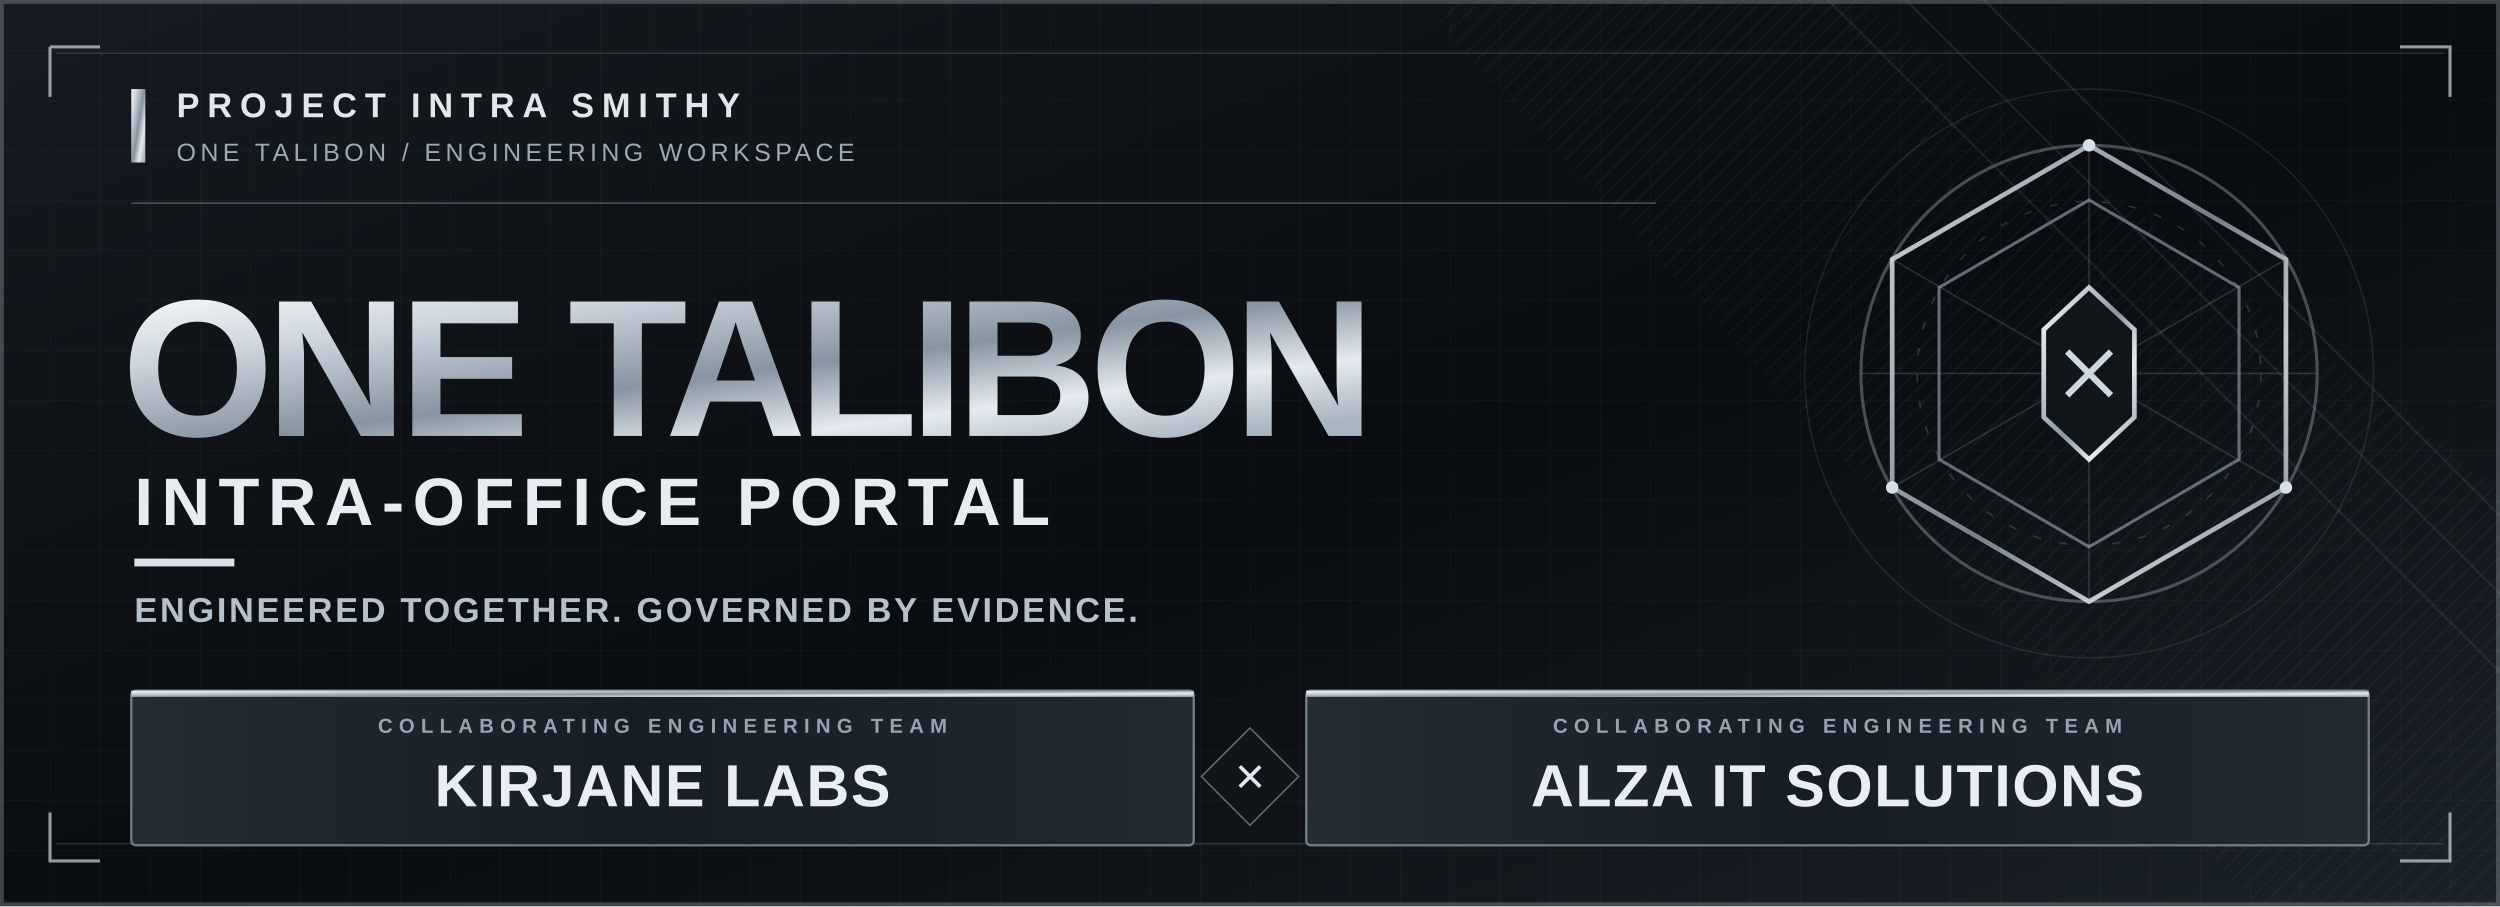
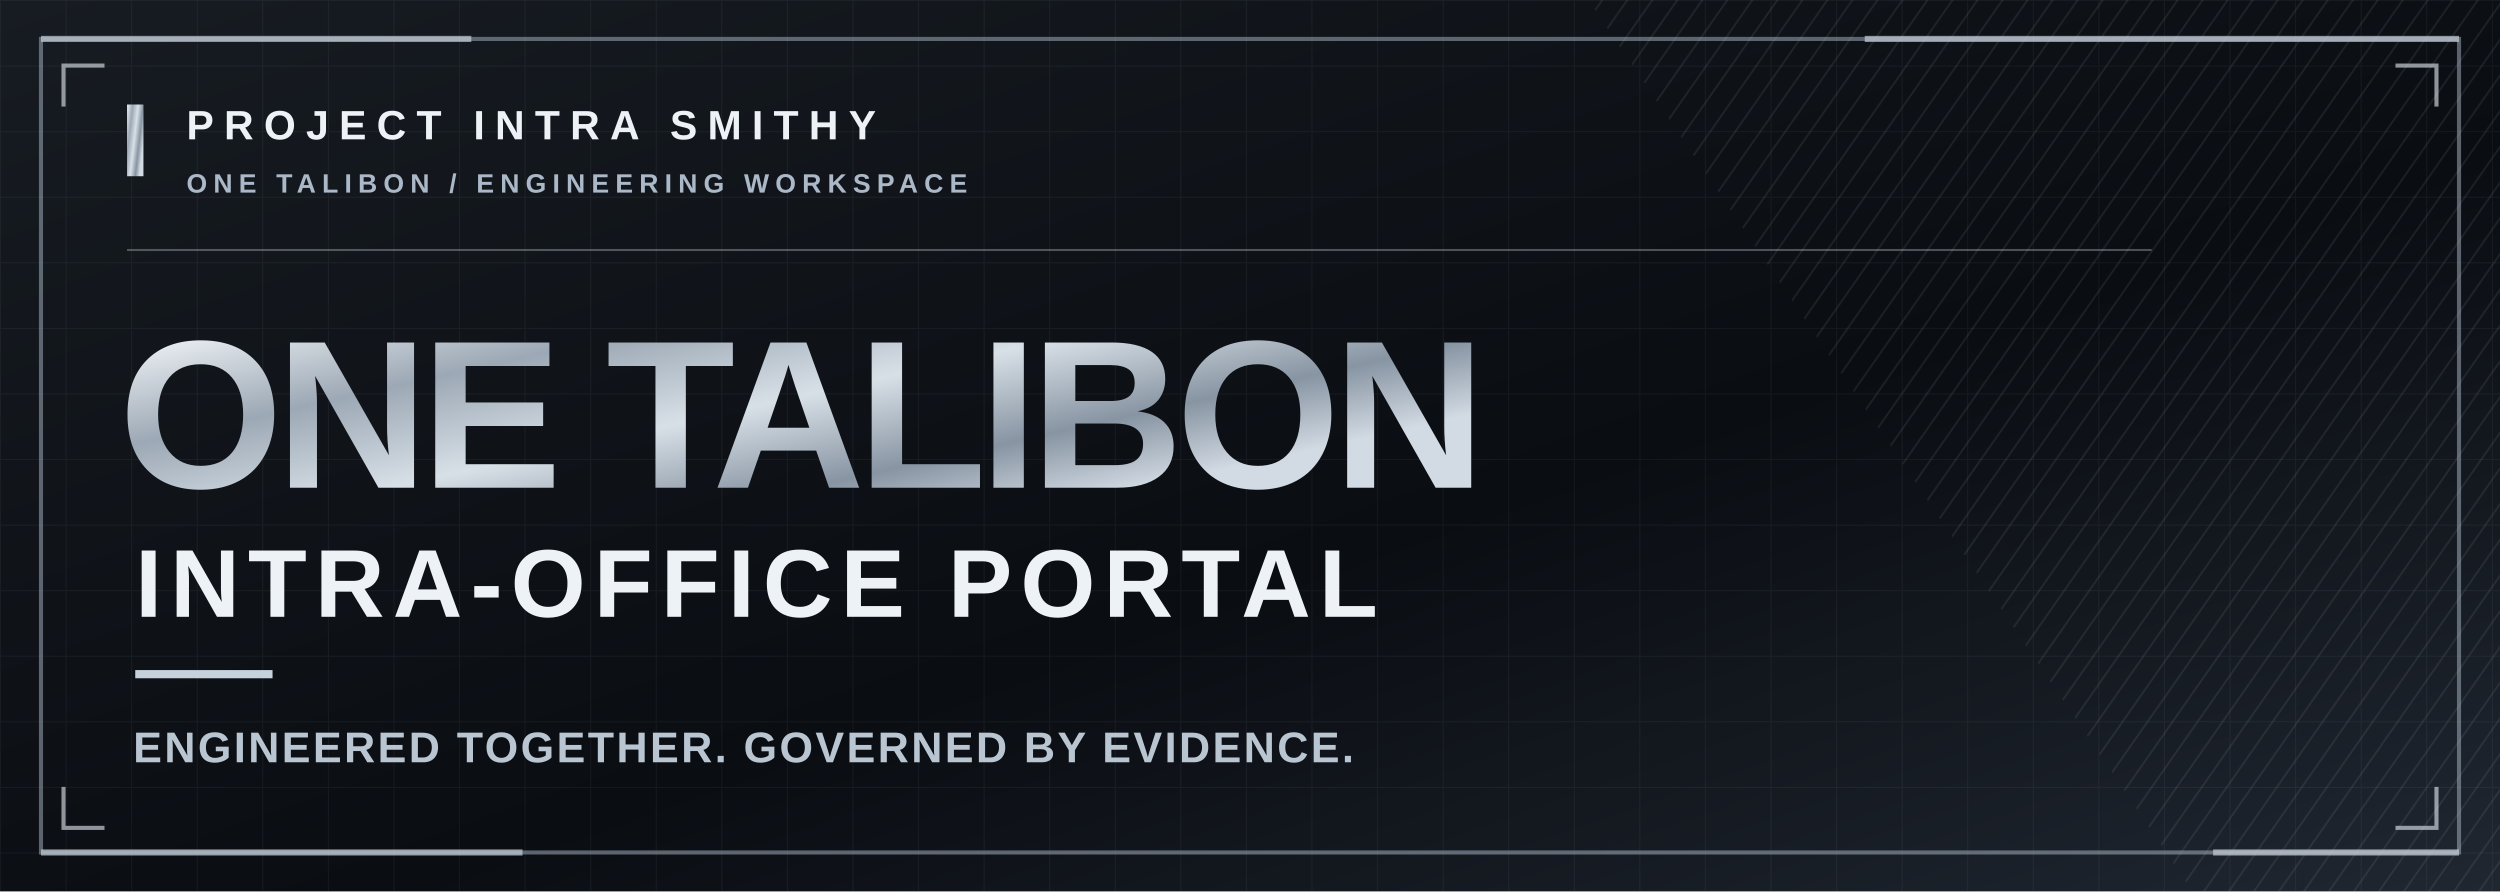
- <svg xmlns="http://www.w3.org/2000/svg" width="1600" height="580" viewBox="0 0 1600 580" role="img" aria-labelledby="title desc">
+ <svg xmlns="http://www.w3.org/2000/svg" width="1220" height="435" viewBox="0 0 1220 435" role="img" aria-labelledby="title desc">
  <defs>
    <linearGradient id="bg" x1="0" y1="0" x2="1" y2="1">
-       <stop stop-color="#151b21" />
-       <stop offset=".54" stop-color="#090c10" />
-       <stop offset="1" stop-color="#1b2229" />
+       <stop stop-color="#171c22" />
+       <stop offset=".58" stop-color="#0a0d12" />
+       <stop offset="1" stop-color="#202731" />
    </linearGradient>
-     <linearGradient id="metal" x1="0" y1="0" x2="1" y2=".85">
-       <stop stop-color="#f4f7f9" />
-       <stop offset=".24" stop-color="#cbd3dc" />
-       <stop offset=".55" stop-color="#8794a1" />
-       <stop offset=".79" stop-color="#e5ebf0" />
-       <stop offset="1" stop-color="#a9b5c0" />
-     </linearGradient>
-     <linearGradient id="panel" x1="0" x2="1">
-       <stop stop-color="#242c34" />
-       <stop offset=".48" stop-color="#161d24" />
-       <stop offset="1" stop-color="#222a32" />
+     <linearGradient id="steel" x1="0" y1="0" x2="1" y2=".5">
+       <stop stop-color="#eef2f5" />
+       <stop offset=".28" stop-color="#9ca8b5" />
+       <stop offset=".55" stop-color="#d8e0e7" />
+       <stop offset=".80" stop-color="#8794a2" />
+       <stop offset="1" stop-color="#d2dae3" />
    </linearGradient>
    <pattern id="grid" width="32" height="32" patternUnits="userSpaceOnUse">
-       <path d="M32 0H0V32" fill="none" stroke="#a3aebb" stroke-opacity=".055" />
+       <path d="M32 0H0V32" fill="none" stroke="#98a8b8" stroke-opacity=".075" />
    </pattern>
-     <pattern id="stripe" width="12" height="12" patternUnits="userSpaceOnUse">
-       <path d="M0 12L12 0" stroke="#a3adba" stroke-opacity=".06" />
+     <pattern id="diagonal" width="10" height="10" patternUnits="userSpaceOnUse" patternTransform="rotate(35)">
+       <path d="M0 0V10" stroke="#d6e0ea" stroke-opacity=".08" stroke-width="2" />
    </pattern>
-     <clipPath id="frame">
-       <rect width="1600" height="580" rx="0" />
-     </clipPath>
  </defs>
-   <g clip-path="url(#frame)">
-     <rect width="1600" height="580" fill="url(#bg)" />
-     <rect width="1600" height="580" fill="url(#grid)" />
-     <path d="M1100-70L1700 390V650H1510L915 10Z" fill="url(#stripe)" opacity=".95" />
-     <path d="M1120-50L1640 470M1170-50L1660 440M1220-50L1690 420" stroke="#9aa6b2" stroke-opacity=".12" stroke-width="1.5" />
-     <path d="M0 0H1600V580H0Z" fill="none" stroke="#d4dde5" stroke-opacity=".25" stroke-width="5" />
-     <path d="M36 34H1564M36 540H1564" stroke="#8593a1" stroke-opacity=".25" />
-     <g transform="translate(1337 239)" fill="none">
-       <circle r="182" stroke="#b8c5d1" stroke-opacity=".12" stroke-width="1" />
-       <circle r="146" stroke="#b8c5d1" stroke-opacity=".34" stroke-width="2" />
-       <circle r="110" stroke="#8796a4" stroke-opacity=".28" stroke-dasharray="5 12" />
-       <path d="M0-146L126-73V73L0 146-126 73V-73Z" stroke="url(#metal)" stroke-opacity=".84" stroke-width="3" />
-       <path d="M0-111L96-55V55L0 111-96 55V-55Z" stroke="#8797a7" stroke-opacity=".68" stroke-width="2" />
-       <path d="M-146 0H146M0-146V146M-126-73L126 73M126-73L-126 73" stroke="#a9b5c0" stroke-opacity=".21" />
-       <path d="M-29-28L0-55L29-28V28L0 55-29 28Z" fill="#11161b" stroke="url(#metal)" stroke-width="3" />
-       <path d="M-14-14L0 0L14-14M-14 14L0 0L14 14" stroke="#d0d8e0" stroke-width="4" />
-       <g fill="#d6e0ea" stroke="none">
-         <circle cx="0" cy="-146" r="4" />
-         <circle cx="126" cy="73" r="4" />
-         <circle cx="-126" cy="73" r="4" />
-       </g>
-     </g>
-     <rect x="84" y="57" width="9" height="47" fill="url(#metal)" />
-     <text x="113" y="75" font-family="Arial, Helvetica, sans-serif" font-size="22" font-weight="700" letter-spacing="5" fill="#e2e7ed">PROJECT INTRA SMITHY</text>
-     <text x="113" y="103" font-family="Arial, Helvetica, sans-serif" font-size="16" letter-spacing="2.8" fill="#9daab7">ONE TALIBON / ENGINEERING WORKSPACE</text>
-     <path d="M84 130H1060" stroke="#a5b1bd" stroke-opacity=".38" />
-     <text x="78" y="279" font-family="Arial, Helvetica, sans-serif" font-size="125" font-weight="800" letter-spacing="-5" fill="url(#metal)">ONE TALIBON</text>
-     <text x="86" y="336" font-family="Arial, Helvetica, sans-serif" font-size="43" font-weight="700" letter-spacing="5.4" fill="#e6ecf1">INTRA-OFFICE PORTAL</text>
-     <path d="M86 360H150" stroke="#dae2ea" stroke-width="5" />
-     <text x="86" y="398" font-family="Arial, Helvetica, sans-serif" font-size="22" font-weight="600" letter-spacing="1.7" fill="#b5c1cc">ENGINEERED TOGETHER. GOVERNED BY EVIDENCE.</text>
-     <g>
-       <rect x="84" y="442" width="680" height="99" rx="3" fill="url(#panel)" stroke="#b5c1cc" stroke-opacity=".57" stroke-width="1.5" />
-       <rect x="836" y="442" width="680" height="99" rx="3" fill="url(#panel)" stroke="#b5c1cc" stroke-opacity=".57" stroke-width="1.5" />
-       <rect x="84" y="442" width="680" height="4" fill="url(#metal)" />
-       <rect x="836" y="442" width="680" height="4" fill="url(#metal)" />
-       <text x="424" y="469" text-anchor="middle" font-family="Arial, Helvetica, sans-serif" font-size="13" font-weight="700" letter-spacing="4" fill="#96a4b2">COLLABORATING ENGINEERING TEAM</text>
-       <text x="1176" y="469" text-anchor="middle" font-family="Arial, Helvetica, sans-serif" font-size="13" font-weight="700" letter-spacing="4" fill="#96a4b2">COLLABORATING ENGINEERING TEAM</text>
-       <text x="424" y="516" text-anchor="middle" font-family="Arial, Helvetica, sans-serif" font-size="38" font-weight="800" letter-spacing="1" fill="#e8eef3">KIRJANE LABS</text>
-       <text x="1176" y="516" text-anchor="middle" font-family="Arial, Helvetica, sans-serif" font-size="38" font-weight="800" letter-spacing="1" fill="#e8eef3">ALZA IT SOLUTIONS</text>
-       <rect x="778" y="475" width="44" height="44" fill="#10151a" stroke="#a5b1bd" stroke-opacity=".55" transform="rotate(45 800 497)" />
-       <text x="800" y="508" text-anchor="middle" font-family="Arial, Helvetica, sans-serif" font-size="33" font-weight="300" fill="#e1e9f0">×</text>
-     </g>
-     <path d="M32 30H64M32 30V62M1536 30H1568V62M32 520V551H64M1536 551H1568V520" fill="none" stroke="#e0e7ed" stroke-opacity=".64" stroke-width="2" />
-   </g>
+   <rect width="1220" height="435" fill="url(#bg)" />
+   <rect width="1220" height="435" fill="url(#grid)" />
+   <path d="M915 0H1220V435H1070L775 0Z" fill="url(#diagonal)" />
+   <rect x="20" y="19" width="1180" height="397" fill="none" stroke="#aab8c7" stroke-opacity=".5" stroke-width="2" />
+   <path d="M20 19H230M910 19H1200M20 416H255M1080 416H1200" stroke="#c9d3dd" stroke-opacity=".67" stroke-width="3" />
+   <rect x="62" y="51" width="8" height="35" fill="url(#steel)" />
+   <text x="91" y="68" fill="#edf2f6" font-family="Arial, Helvetica, sans-serif" font-size="20" font-weight="700" letter-spacing="5">PROJECT INTRA SMITHY</text>
+   <text x="91" y="94" fill="#aab8c8" font-family="Arial, Helvetica, sans-serif" font-size="13" font-weight="600" letter-spacing="3">ONE TALIBON  /  ENGINEERING WORKSPACE</text>
+   <path d="M62 122H1050" stroke="#c3ceda" stroke-opacity=".35" />
+   <text x="58" y="238" fill="url(#steel)" font-family="Arial, Helvetica, sans-serif" font-size="103" font-weight="800" letter-spacing="-3.5">ONE TALIBON</text>
+   <text x="66" y="301" fill="#edf2f6" font-family="Arial, Helvetica, sans-serif" font-size="47" font-weight="700" letter-spacing="4">INTRA-OFFICE PORTAL</text>
+   <path d="M66 329H133" stroke="#c5d2dc" stroke-width="4" />
+   <text x="65" y="372" fill="#b9c6d2" font-family="Arial, Helvetica, sans-serif" font-size="21" font-weight="600" letter-spacing="1.2">ENGINEERED TOGETHER. GOVERNED BY EVIDENCE.</text>
+   <path d="M31 52V32H51M1169 32H1189V52M31 384V404H51M1169 404H1189V384" fill="none" stroke="#dee6ed" stroke-opacity=".62" stroke-width="2" />
</svg>
